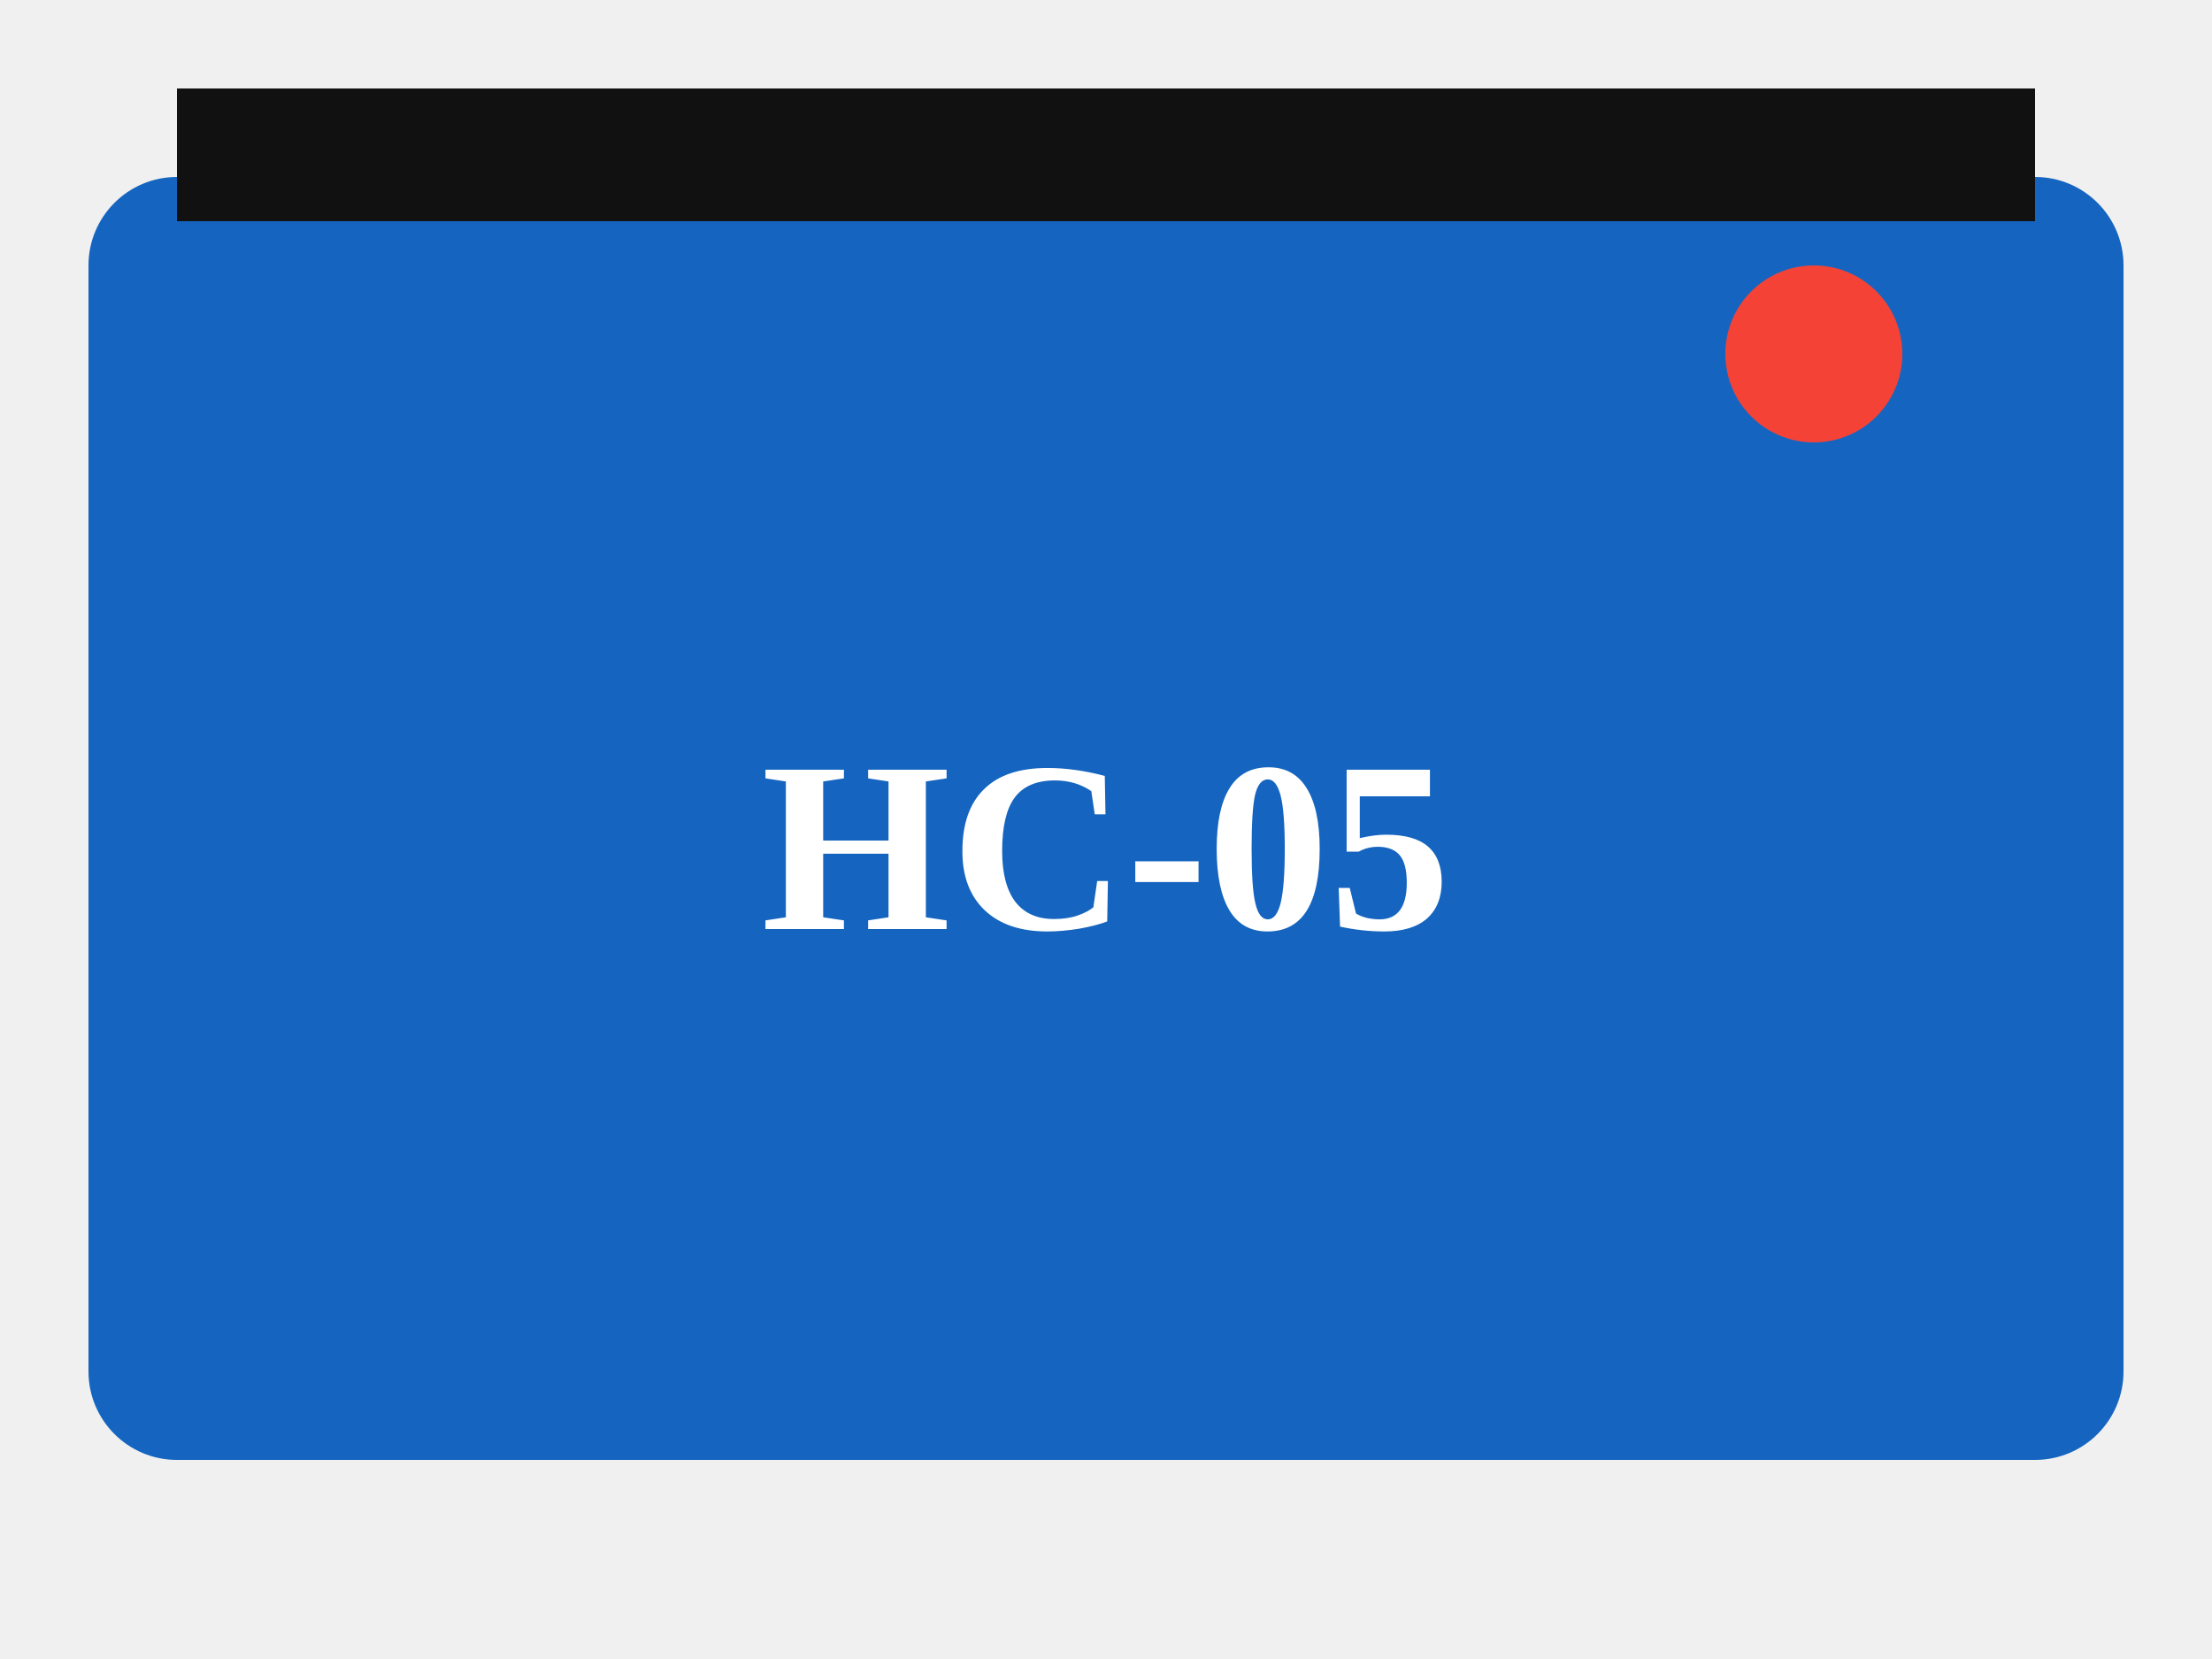
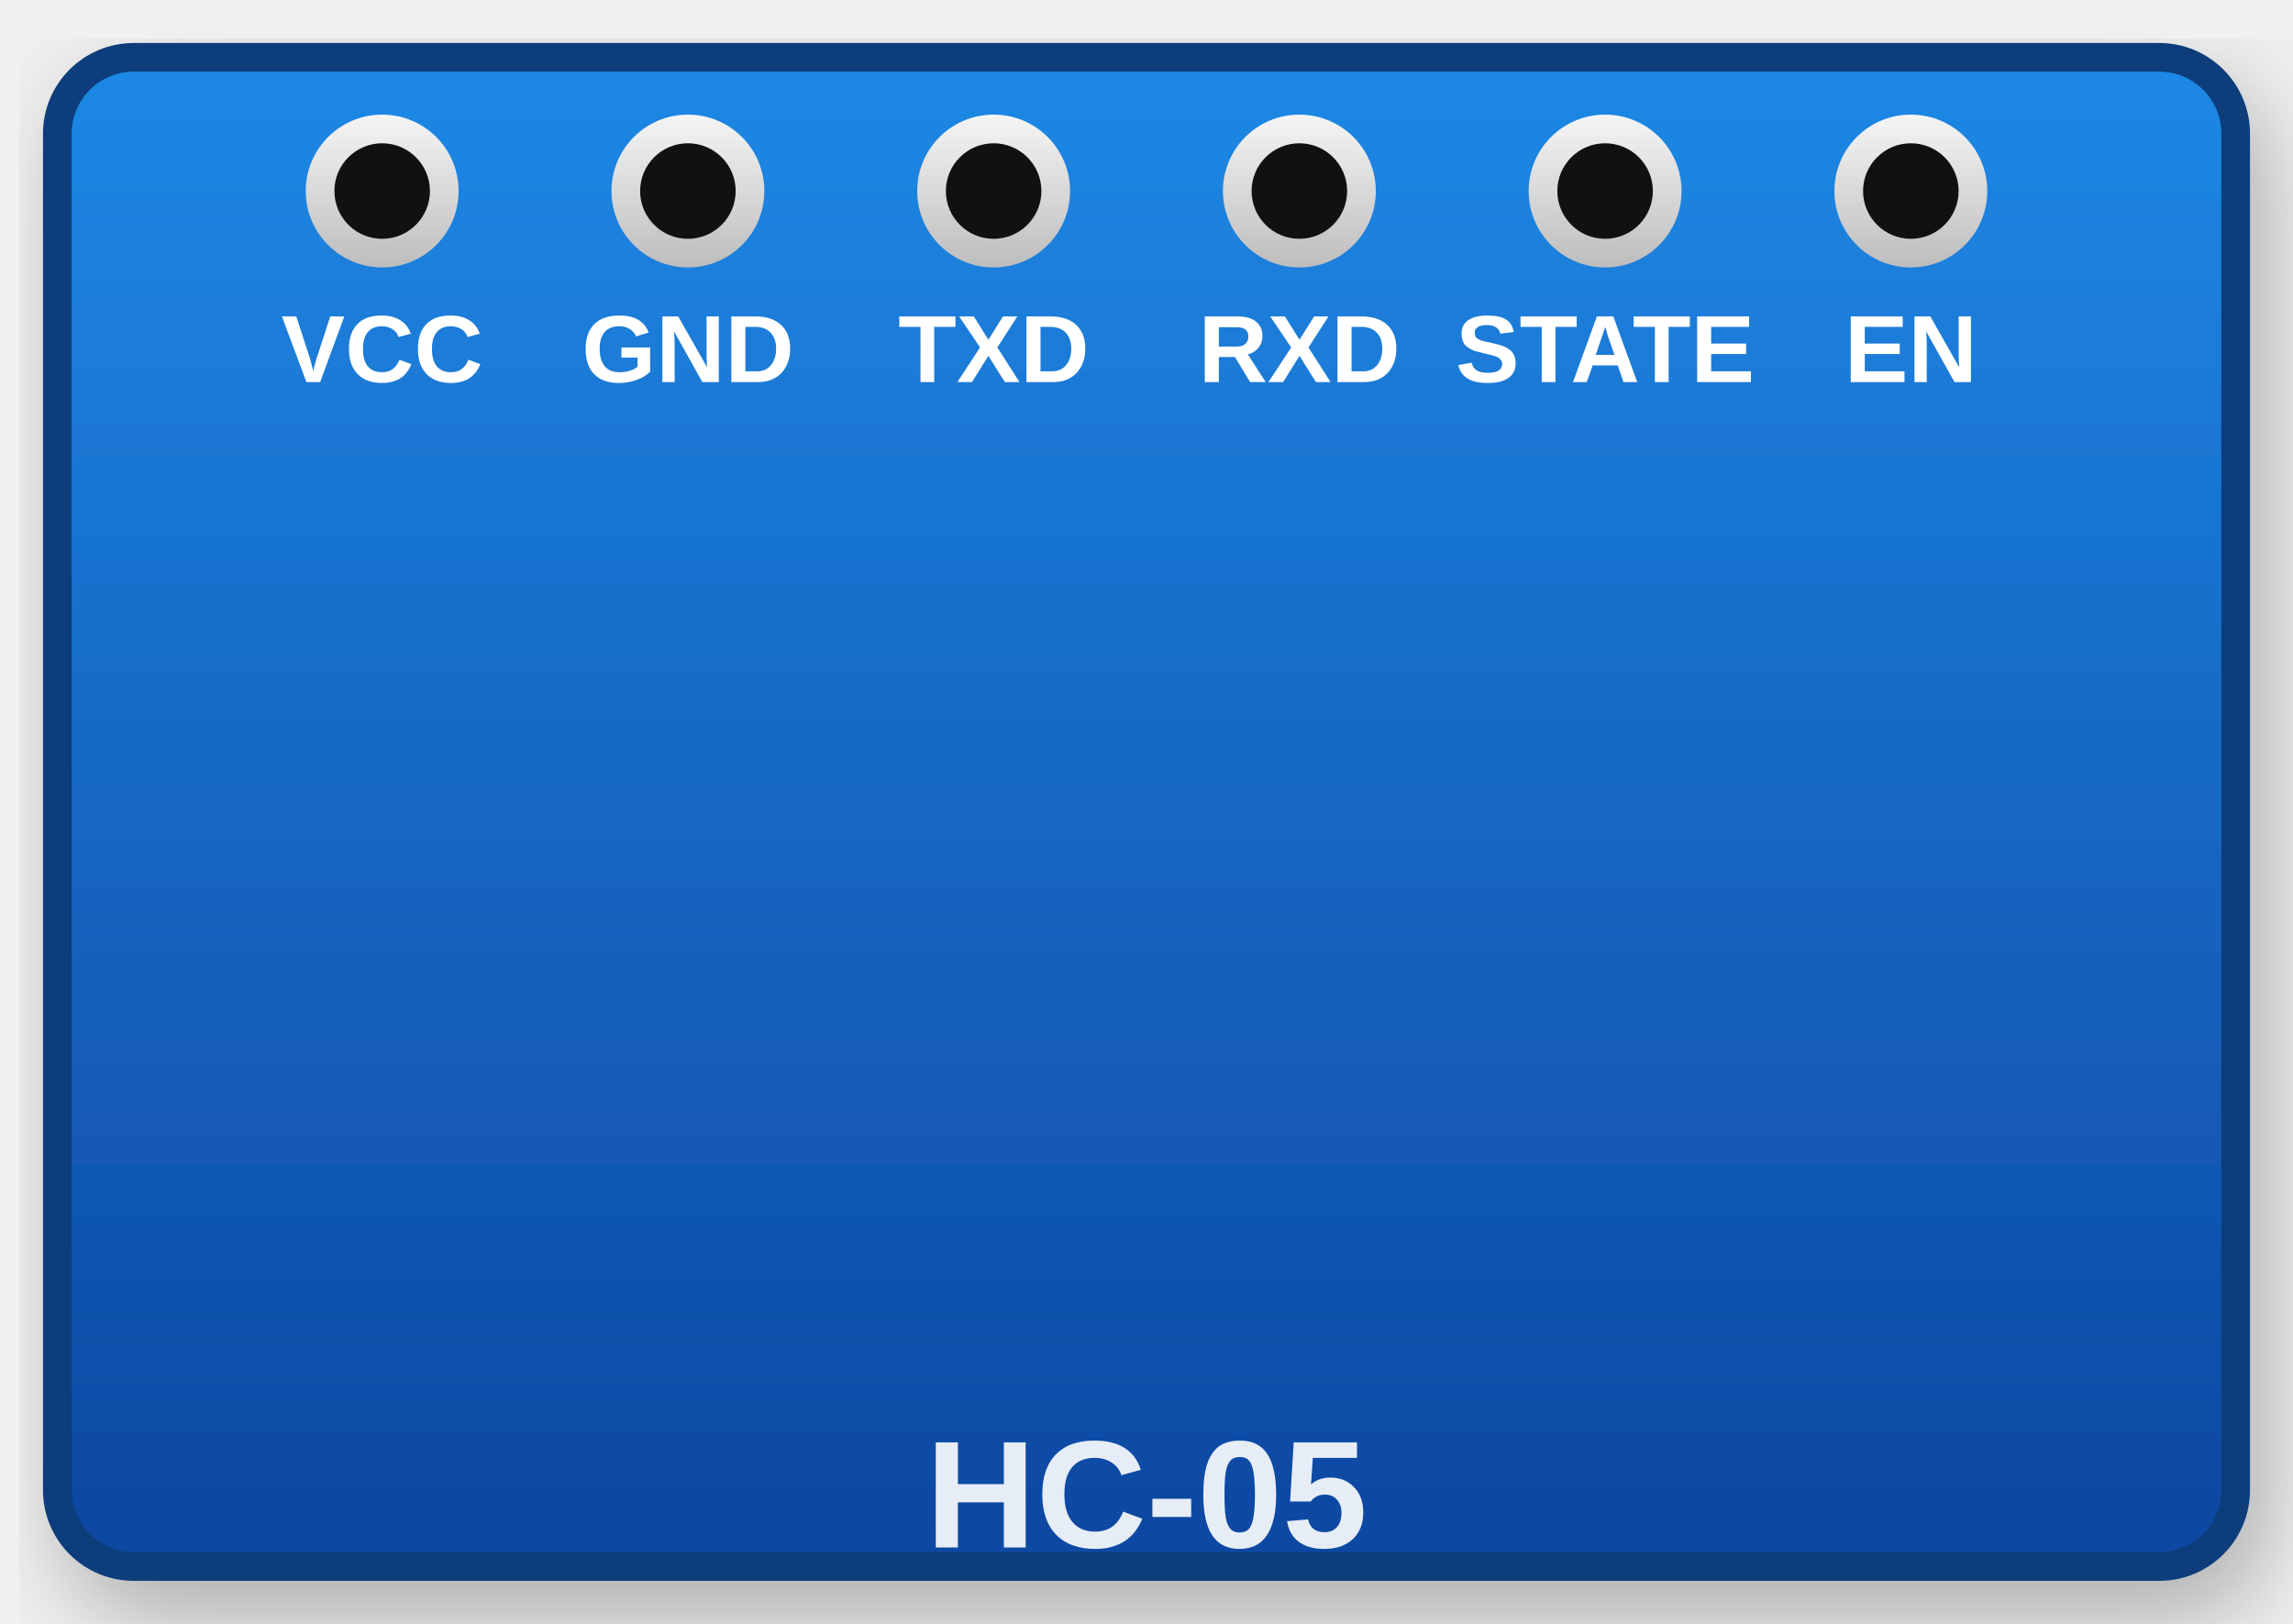
- <svg xmlns="http://www.w3.org/2000/svg" viewBox="0 0 100 75" width="100" height="75">
-   <rect x="4" y="8" width="92" height="58" rx="4" fill="#1565C0" />
-   <text x="50" y="42" text-anchor="middle" fill="#fff" font-size="11" font-weight="bold">HC-05</text>
-   <circle cx="82" cy="16" r="4" fill="#F44336" />
-   <rect x="8" y="4" width="84" height="6" fill="#111" />
+ <svg xmlns="http://www.w3.org/2000/svg" viewBox="0 0 120 85" width="120" height="85">
+   <defs>
+     <linearGradient id="pcb-hc05" x1="0" y1="0" x2="0" y2="1">
+       <stop offset="0%" stop-color="#1E88E5" />
+       <stop offset="100%" stop-color="#0D47A1" />
+     </linearGradient>
+     <linearGradient id="pcbTeal-hc05" x1="0" y1="0" x2="0" y2="1">
+       <stop offset="0%" stop-color="#00939d" />
+       <stop offset="100%" stop-color="#007982" />
+     </linearGradient>
+     <linearGradient id="metal-hc05" x1="0" y1="0" x2="0" y2="1">
+       <stop offset="0%" stop-color="#eee" />
+       <stop offset="50%" stop-color="#fff" />
+       <stop offset="100%" stop-color="#999" />
+     </linearGradient>
+     <linearGradient id="pin-hc05" x1="0" y1="0" x2="0" y2="1">
+       <stop offset="0%" stop-color="#f5f5f5" />
+       <stop offset="100%" stop-color="#bdbdbd" />
+     </linearGradient>
+     <filter id="sh-hc05" x="-8%" y="-8%" width="116%" height="116%">
+       <feDropShadow dx="1" dy="2" stdDeviation="2.5" flood-opacity="0.28" />
+     </filter>
+     <filter id="glow-hc05">
+       <feGaussianBlur stdDeviation="1.5" result="b" />
+       <feMerge>
+         <feMergeNode in="b" />
+         <feMergeNode in="SourceGraphic" />
+       </feMerge>
+     </filter>
+   </defs>
+   <rect x="3" y="3" width="114" height="79" rx="4" fill="url(#pcb-hc05)" stroke="#0a3d7a" stroke-width="1.5" filter="url(#sh-hc05)" />
+   <circle cx="20" cy="10" r="4" fill="url(#pin-hc05)" />
+   <circle cx="20" cy="10" r="2.5" fill="#111" />
+   <text x="20" y="20" text-anchor="middle" fill="#fff" font-size="5" font-weight="bold" font-family="Arial,sans-serif">VCC</text>
+   <circle cx="36" cy="10" r="4" fill="url(#pin-hc05)" />
+   <circle cx="36" cy="10" r="2.5" fill="#111" />
+   <text x="36" y="20" text-anchor="middle" fill="#fff" font-size="5" font-weight="bold" font-family="Arial,sans-serif">GND</text>
+   <circle cx="52" cy="10" r="4" fill="url(#pin-hc05)" />
+   <circle cx="52" cy="10" r="2.5" fill="#111" />
+   <text x="52" y="20" text-anchor="middle" fill="#fff" font-size="5" font-weight="bold" font-family="Arial,sans-serif">TXD</text>
+   <circle cx="68" cy="10" r="4" fill="url(#pin-hc05)" />
+   <circle cx="68" cy="10" r="2.5" fill="#111" />
+   <text x="68" y="20" text-anchor="middle" fill="#fff" font-size="5" font-weight="bold" font-family="Arial,sans-serif">RXD</text>
+   <circle cx="84" cy="10" r="4" fill="url(#pin-hc05)" />
+   <circle cx="84" cy="10" r="2.5" fill="#111" />
+   <text x="84" y="20" text-anchor="middle" fill="#fff" font-size="5" font-weight="bold" font-family="Arial,sans-serif">STATE</text>
+   <circle cx="100" cy="10" r="4" fill="url(#pin-hc05)" />
+   <circle cx="100" cy="10" r="2.5" fill="#111" />
+   <text x="100" y="20" text-anchor="middle" fill="#fff" font-size="5" font-weight="bold" font-family="Arial,sans-serif">EN</text>
+   <text x="60" y="81" text-anchor="middle" fill="#fff" font-size="8" font-weight="bold" font-family="Arial,sans-serif" opacity="0.9">HC-05</text>
</svg>
